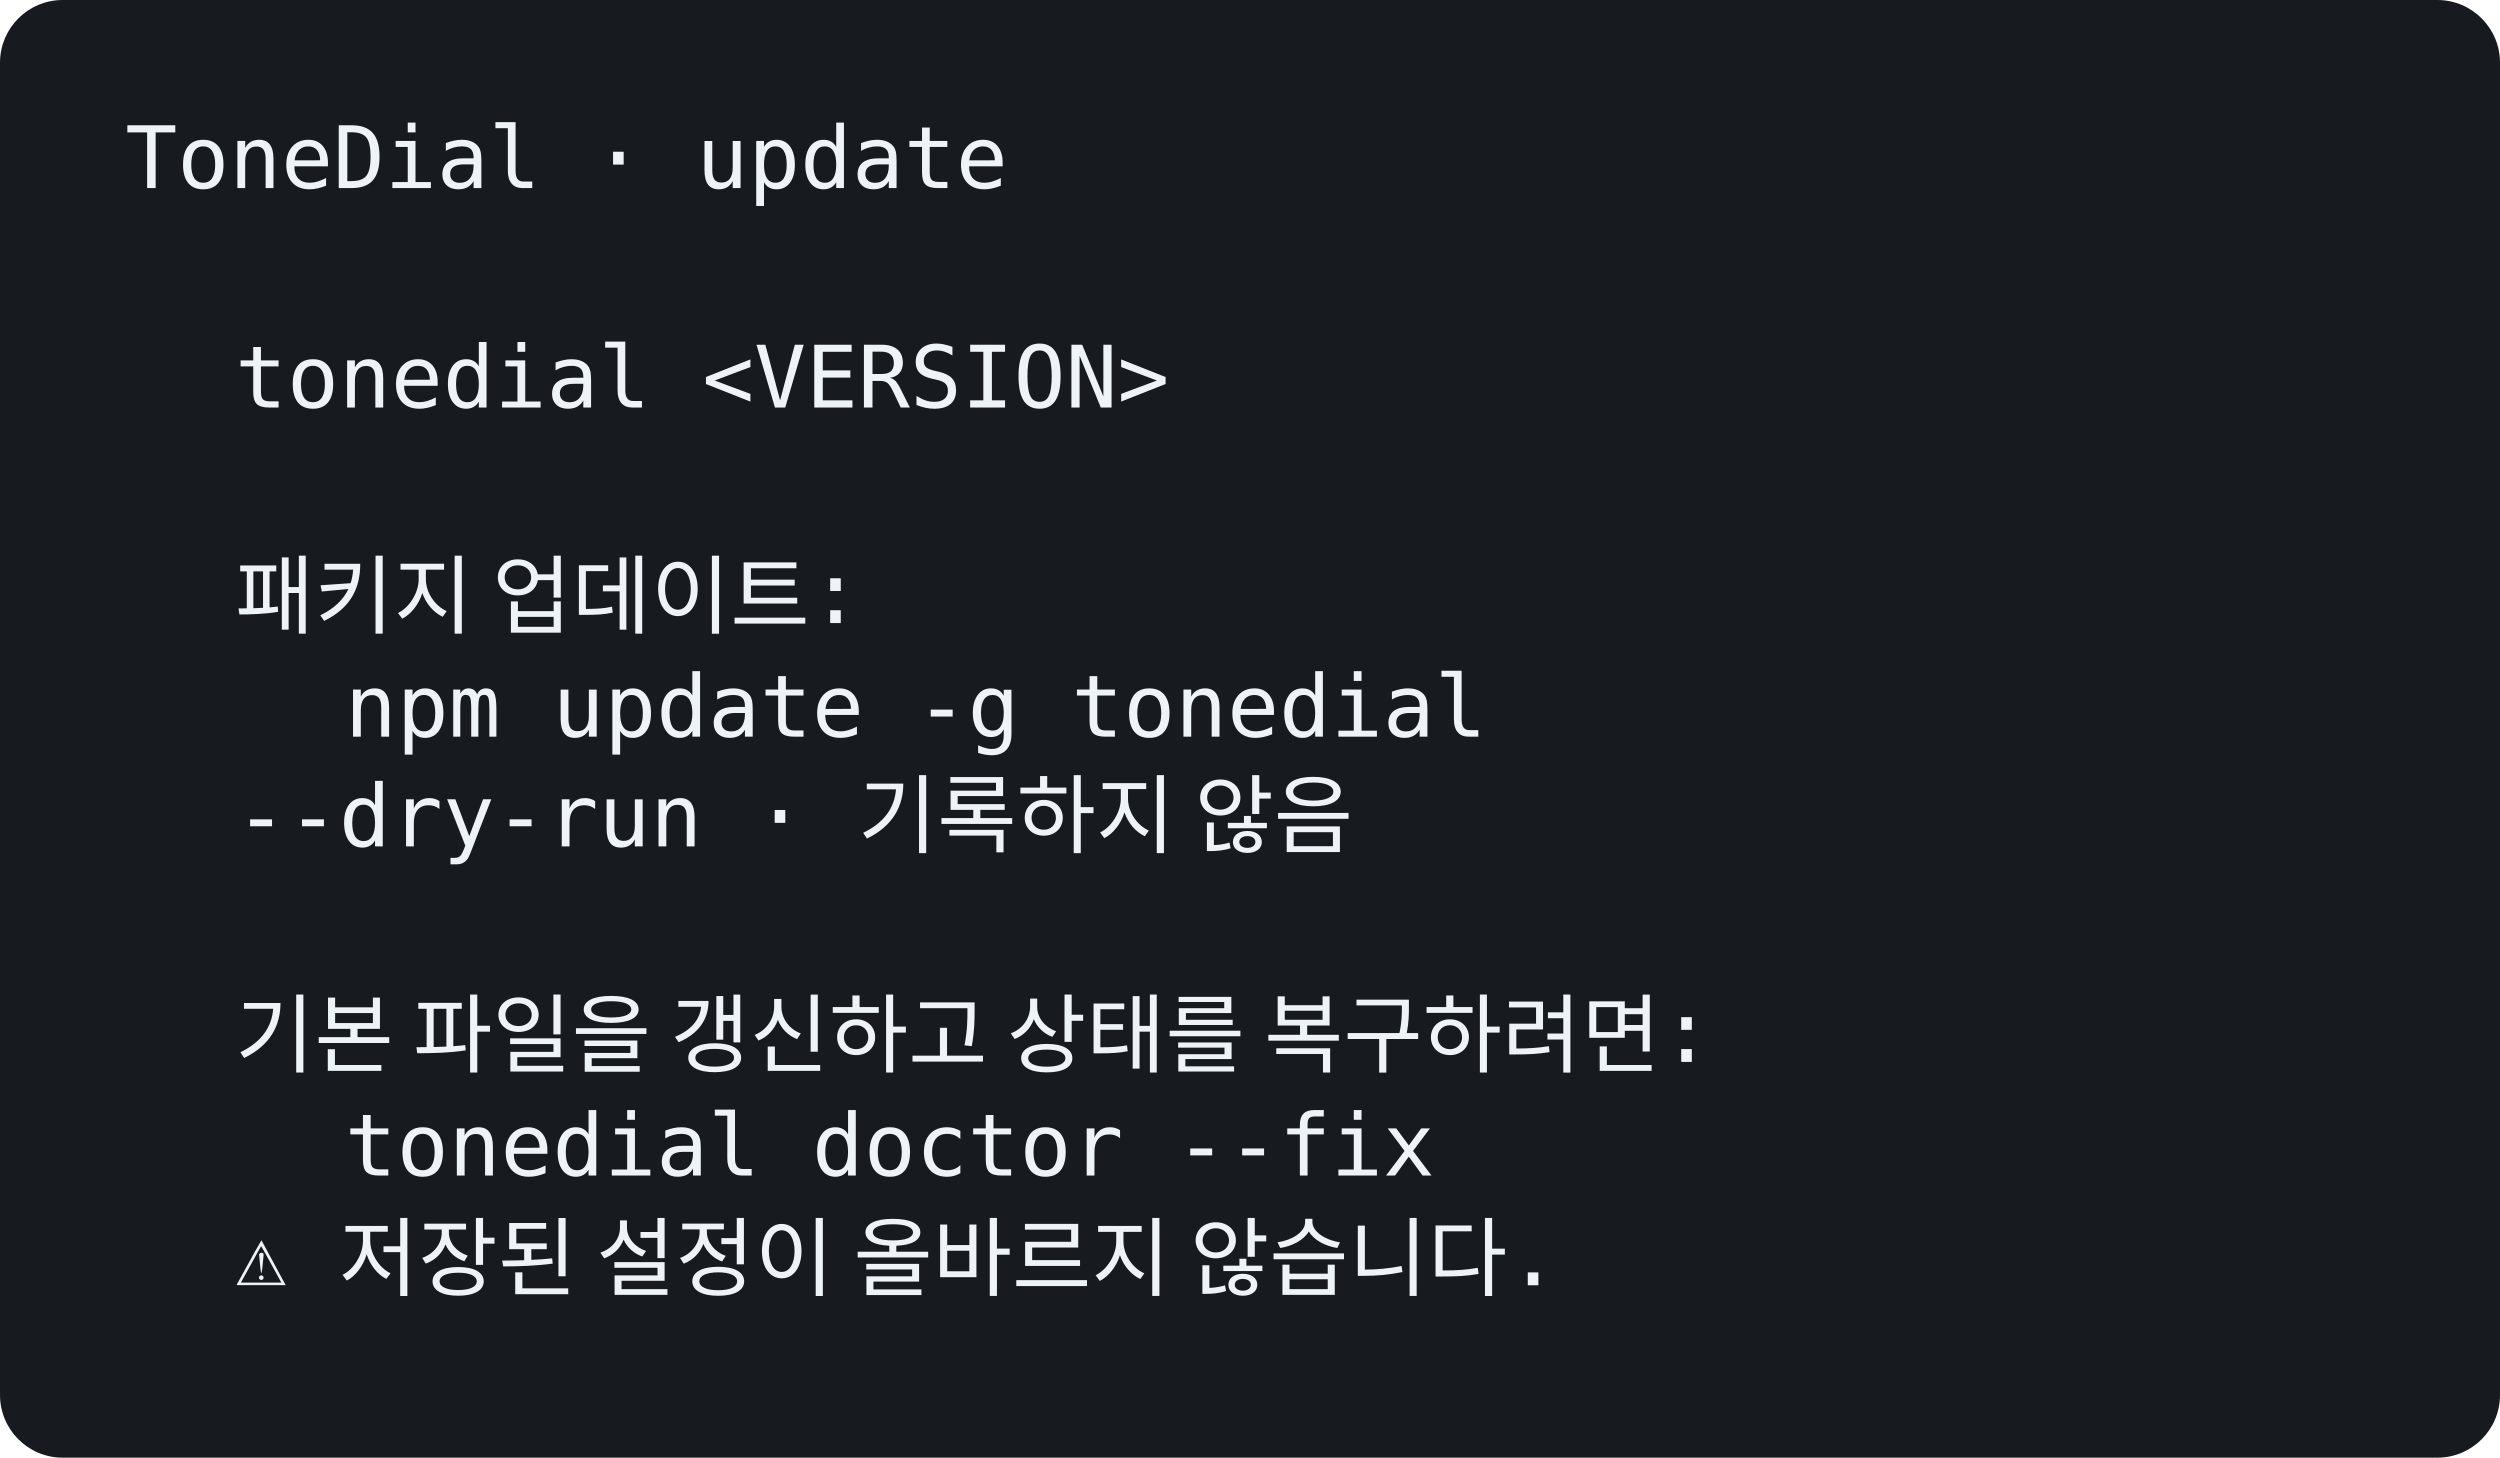
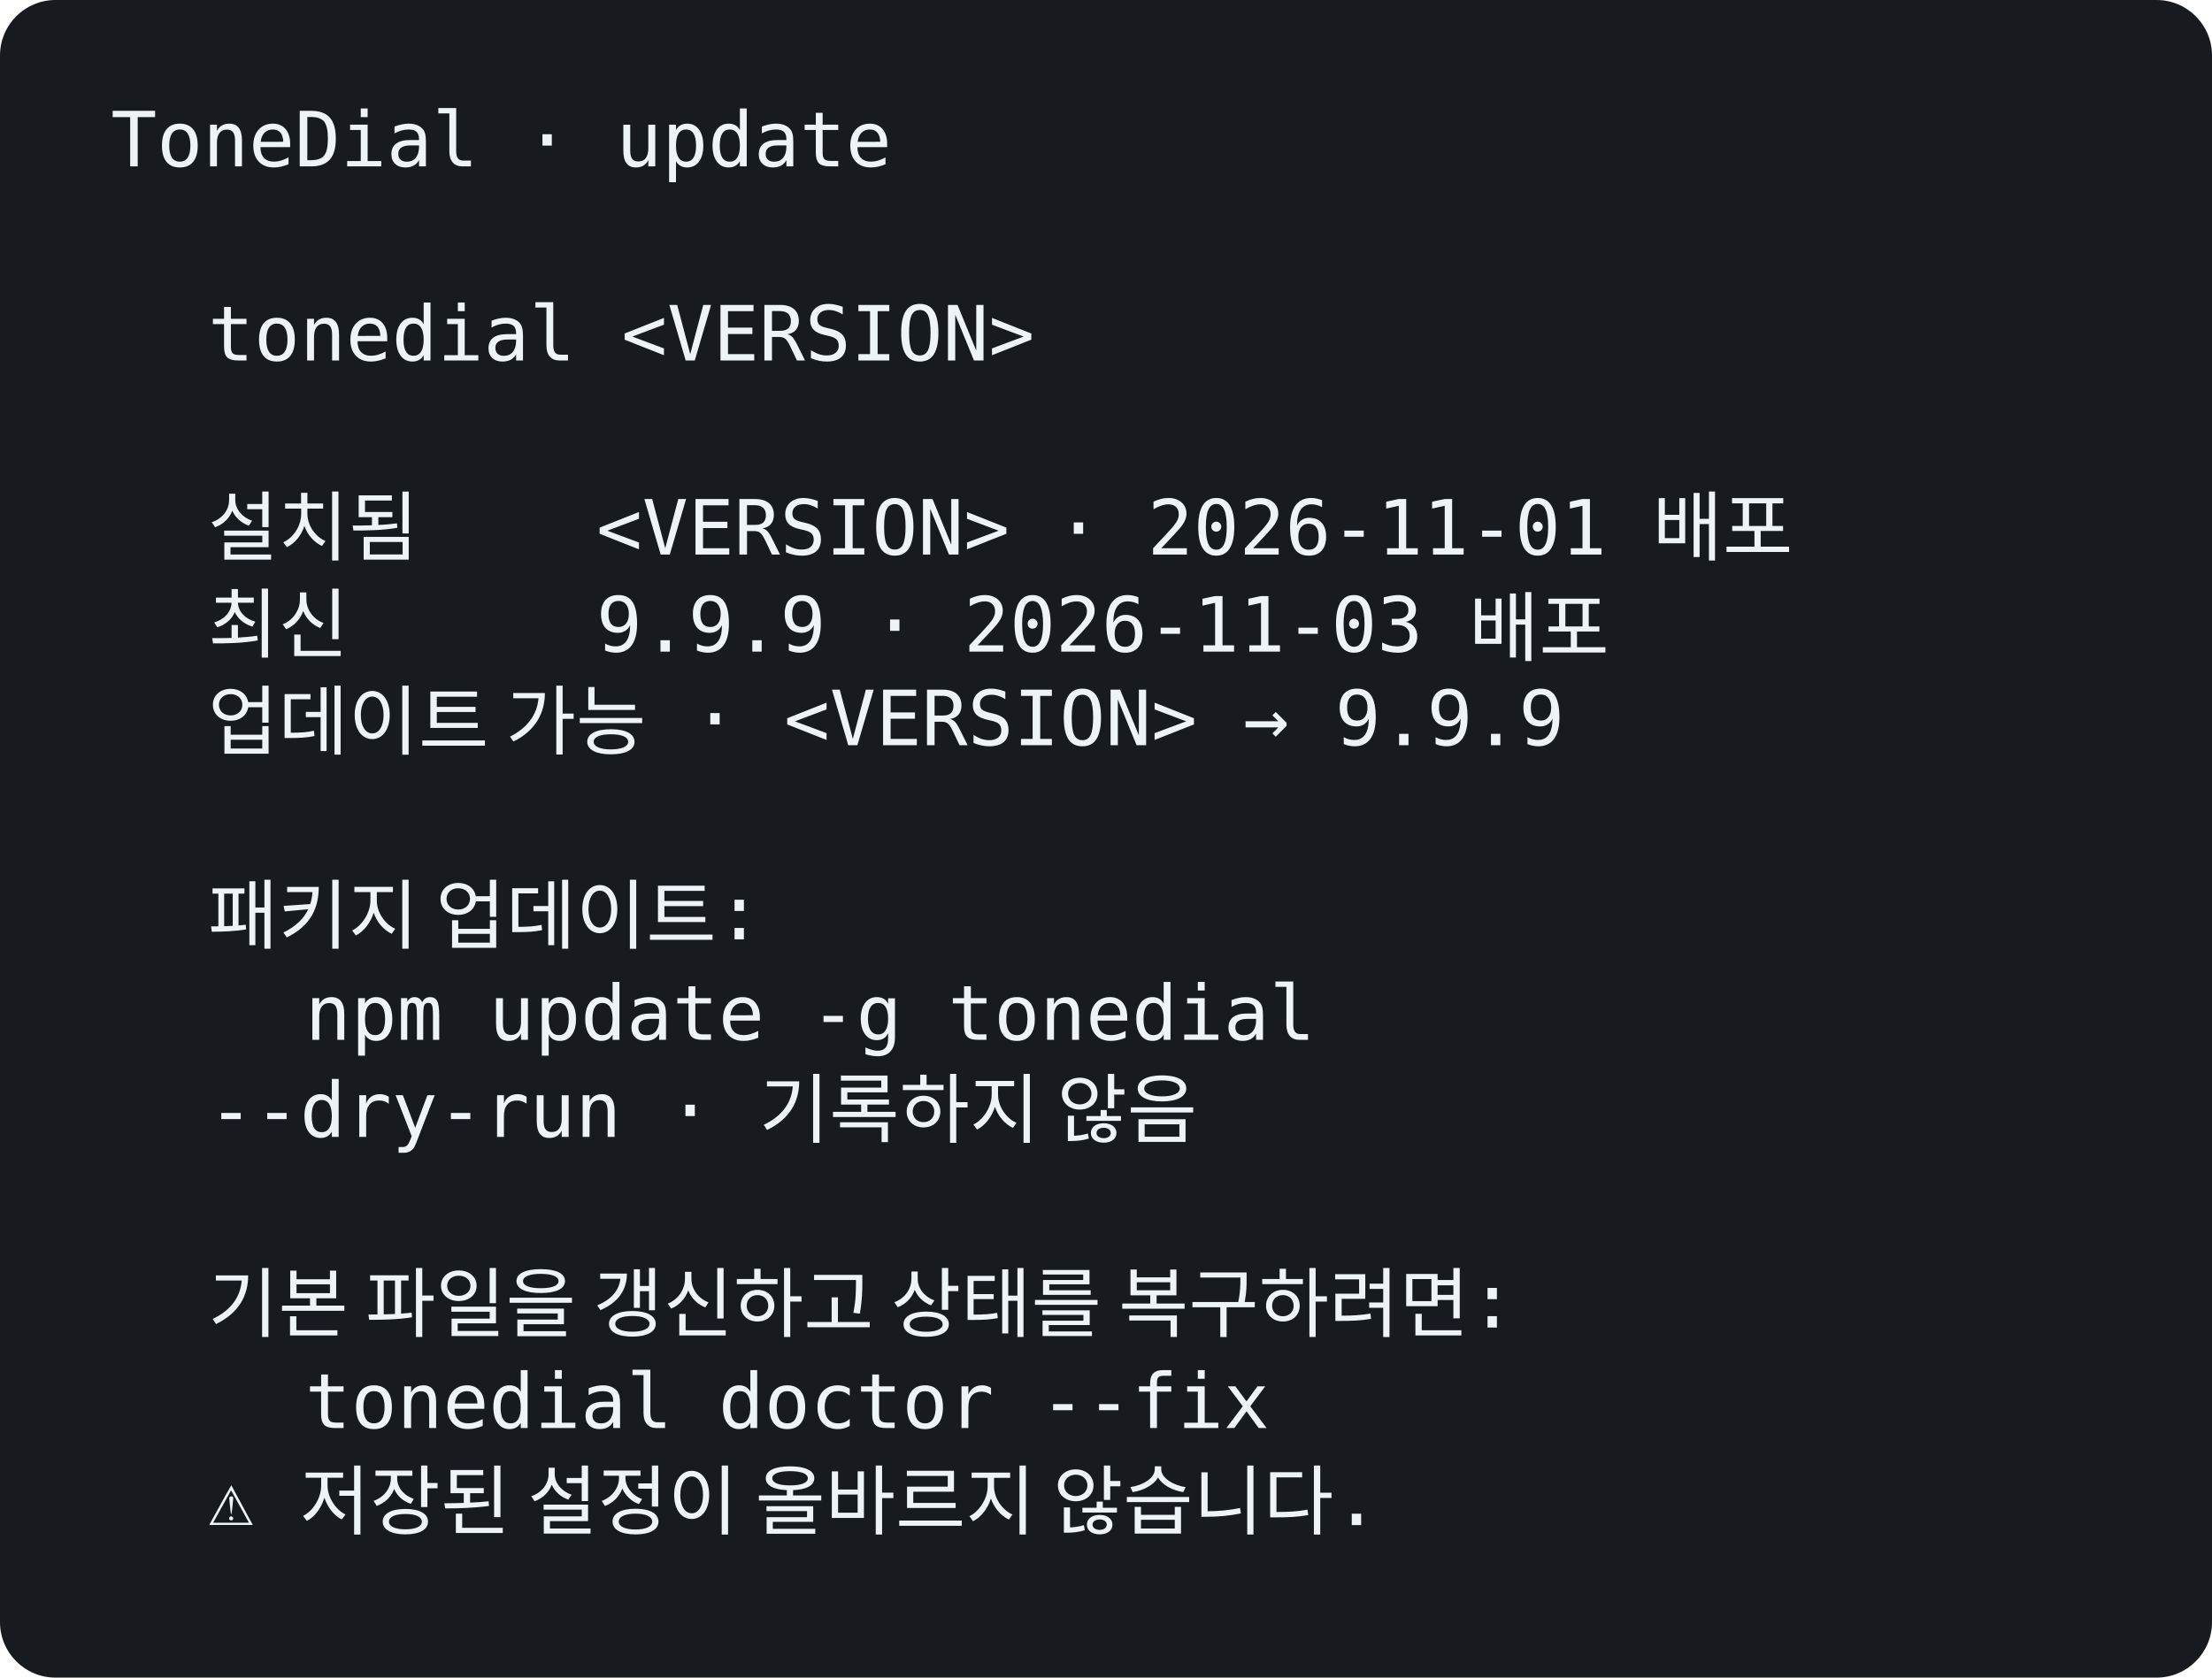
- <svg xmlns="http://www.w3.org/2000/svg" width="638" height="372" viewBox="0 0 638 372" role="img" aria-labelledby="title description">
+ <svg xmlns="http://www.w3.org/2000/svg" width="638" height="484" viewBox="0 0 638 484" role="img" aria-labelledby="title description">
  <rect width="100%" height="100%" rx="16" fill="#171b20" />
  <g font-family="ui-monospace, SFMono-Regular, Menlo, Consolas, monospace, system-ui" font-size="22">
    <text x="32" y="48" fill="#edf3f6" font-weight="400" opacity="1">ToneDial · update</text>
    <text x="60" y="104" fill="#edf3f6" font-weight="400" opacity="1">tonedial &lt;VERSION&gt;</text>
-     <text x="60" y="160" fill="#edf3f6" font-weight="400" opacity="1">패키지 업데이트:</text>
-     <text x="88" y="188" fill="#edf3f6" font-weight="400" opacity="1">npm update -g tonedial</text>
-     <text x="60" y="216" fill="#edf3f6" font-weight="400" opacity="1">--dry-run · 기록하지 않음</text>
-     <text x="60" y="272" fill="#edf3f6" font-weight="400" opacity="1">기본 파일을 갱신하고 상태를 복구하려면:</text>
-     <text x="88" y="300" fill="#edf3f6" font-weight="400" opacity="1">tonedial doctor --fix</text>
-     <text x="60" y="328" fill="#edf3f6" font-weight="400" opacity="1">⚠ 저장된 설정이 올바르지 않습니다.</text>
+     <text x="60" y="160" fill="#edf3f6" font-weight="400" opacity="1">설치됨</text>
+     <text x="172" y="160" fill="#edf3f6" font-weight="400" opacity="1">&lt;VERSION&gt; · 2026-11-01 배포</text>
+     <text x="60" y="188" fill="#edf3f6" font-weight="400" opacity="1">최신</text>
+     <text x="172" y="188" fill="#edf3f6" font-weight="400" opacity="1">9.9.9 · 2026-11-03 배포</text>
+     <text x="60" y="216" fill="#edf3f6" font-weight="400" opacity="1">업데이트 가능 · &lt;VERSION&gt; → 9.9.9</text>
+     <text x="60" y="272" fill="#edf3f6" font-weight="400" opacity="1">패키지 업데이트:</text>
+     <text x="88" y="300" fill="#edf3f6" font-weight="400" opacity="1">npm update -g tonedial</text>
+     <text x="60" y="328" fill="#edf3f6" font-weight="400" opacity="1">--dry-run · 기록하지 않음</text>
+     <text x="60" y="384" fill="#edf3f6" font-weight="400" opacity="1">기본 파일을 갱신하고 상태를 복구하려면:</text>
+     <text x="88" y="412" fill="#edf3f6" font-weight="400" opacity="1">tonedial doctor --fix</text>
+     <text x="60" y="440" fill="#edf3f6" font-weight="400" opacity="1">⚠ 저장된 설정이 올바르지 않습니다.</text>
  </g>
</svg>
